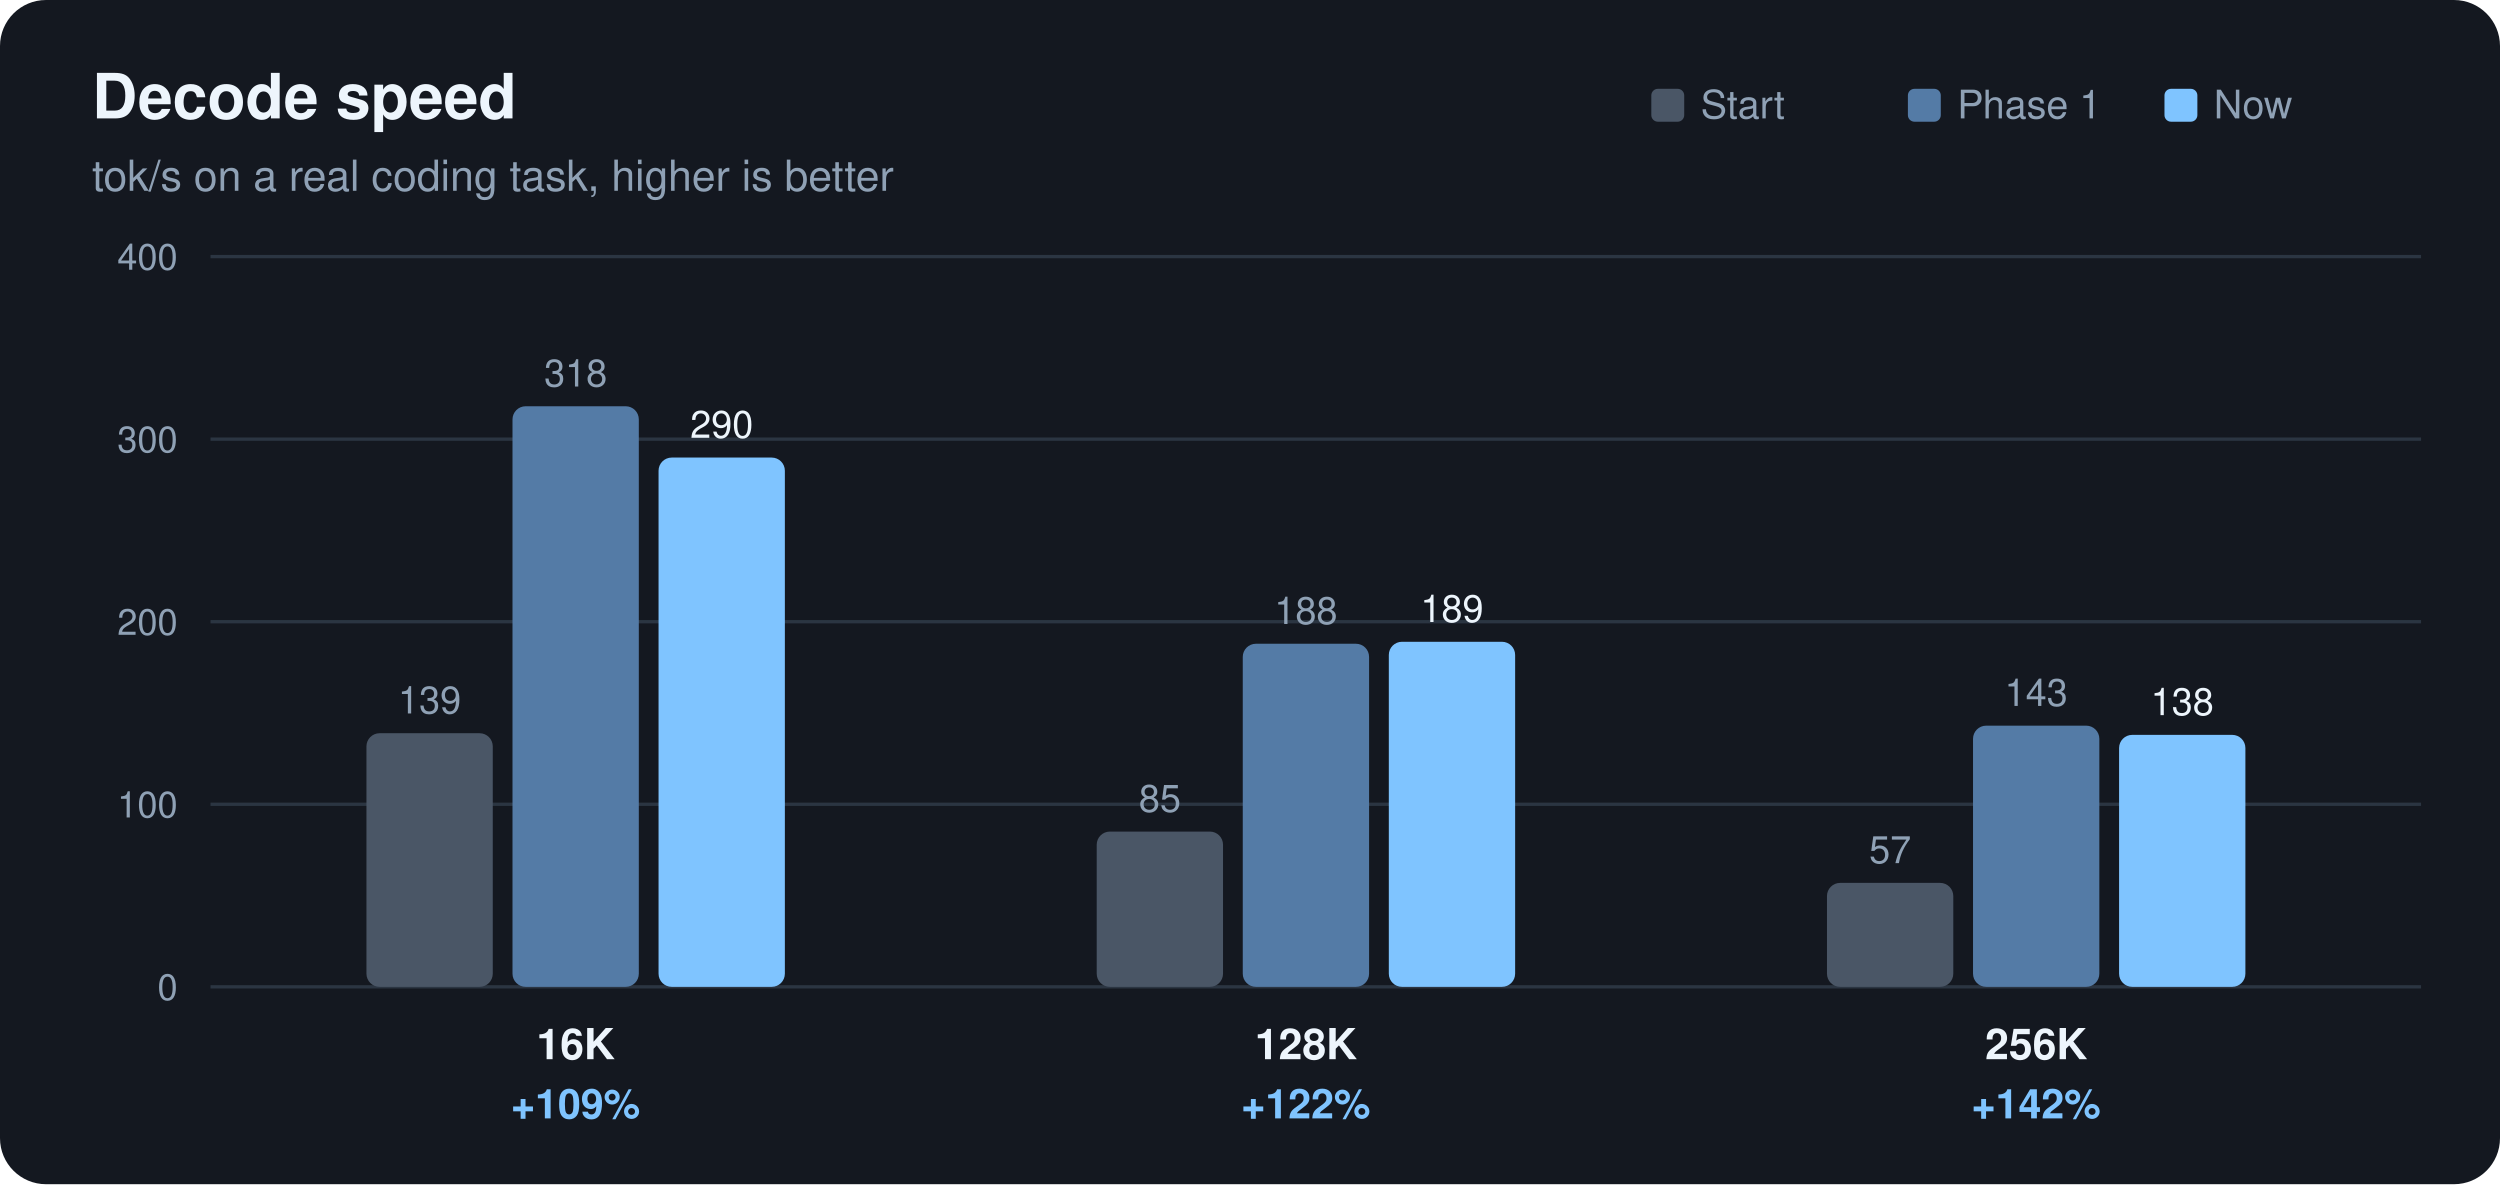
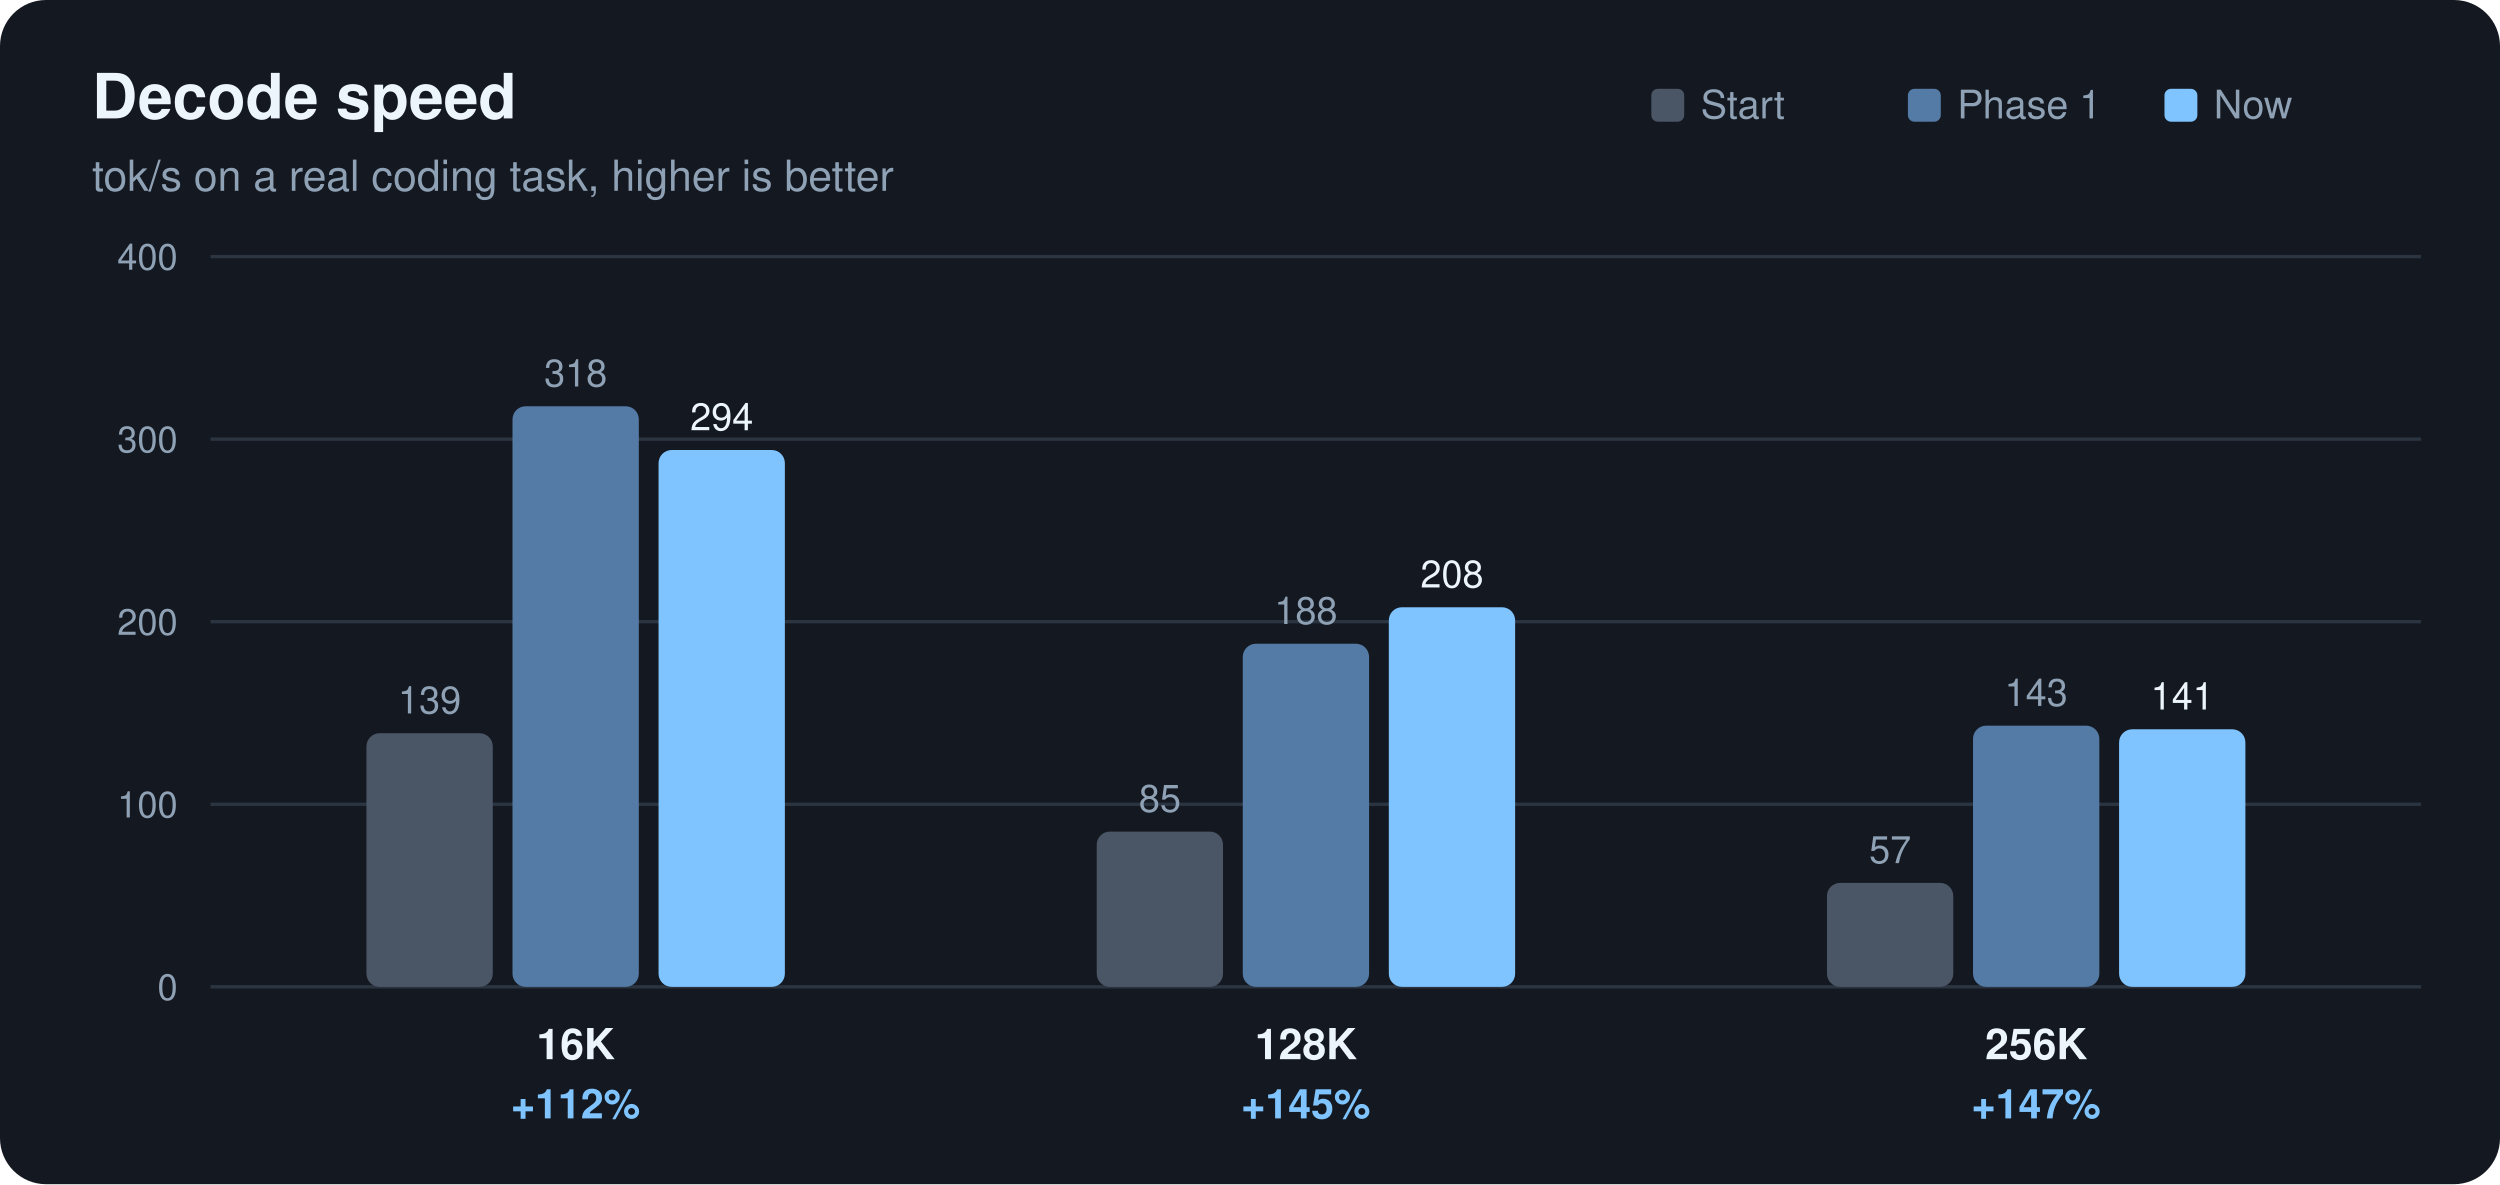
<svg xmlns="http://www.w3.org/2000/svg" viewBox="0 0 760 360" width="760" height="360" font-family="-apple-system,Segoe UI,Helvetica,Arial,sans-serif">
  <rect width="760" height="360" rx="14" fill="#141820" />
  <text x="28" y="36" fill="#edf5fc" font-size="19" font-weight="650">Decode speed</text>
  <text x="28" y="58" fill="#8fa1b5" font-size="13">tok/s on a real coding task, higher is better</text>
  <line x1="64" x2="736" y1="300.0" y2="300.0" stroke="#2b3542" />
  <text x="54" y="304.0" fill="#8fa1b5" font-size="11" text-anchor="end">0</text>
  <line x1="64" x2="736" y1="244.5" y2="244.5" stroke="#2b3542" />
  <text x="54" y="248.5" fill="#8fa1b5" font-size="11" text-anchor="end">100</text>
  <line x1="64" x2="736" y1="189.0" y2="189.0" stroke="#2b3542" />
  <text x="54" y="193.0" fill="#8fa1b5" font-size="11" text-anchor="end">200</text>
  <line x1="64" x2="736" y1="133.5" y2="133.5" stroke="#2b3542" />
  <text x="54" y="137.5" fill="#8fa1b5" font-size="11" text-anchor="end">300</text>
  <line x1="64" x2="736" y1="78.0" y2="78.0" stroke="#2b3542" />
  <text x="54" y="82.0" fill="#8fa1b5" font-size="11" text-anchor="end">400</text>
  <rect x="111.4" y="222.9" width="38.4" height="77.1" rx="4" fill="#4a5666" />
  <text x="130.6" y="216.9" fill="#8fa1b5" font-size="11.5" text-anchor="middle">139</text>
  <rect x="155.8" y="123.5" width="38.4" height="176.5" rx="4" fill="#547ba6" />
  <text x="175.0" y="117.5" fill="#8fa1b5" font-size="11.5" text-anchor="middle">318</text>
-   <rect x="200.2" y="139.1" width="38.4" height="160.9" rx="4" fill="#7fc4ff" />
-   <text x="219.4" y="133.1" fill="#edf5fc" font-size="11.5" text-anchor="middle">290</text>
+   <rect x="200.2" y="136.8" width="38.4" height="163.2" rx="4" fill="#7fc4ff" />
+   <text x="219.4" y="130.8" fill="#edf5fc" font-size="11.5" text-anchor="middle">294</text>
  <text x="175.0" y="322" fill="#edf5fc" font-size="13" font-weight="600" text-anchor="middle">16K</text>
-   <text x="175.0" y="340" fill="#7fc4ff" font-size="12.5" font-weight="650" text-anchor="middle">+109%</text>
+   <text x="175.0" y="340" fill="#7fc4ff" font-size="12.5" font-weight="650" text-anchor="middle">+112%</text>
  <rect x="333.4" y="252.8" width="38.4" height="47.2" rx="4" fill="#4a5666" />
  <text x="352.6" y="246.8" fill="#8fa1b5" font-size="11.5" text-anchor="middle">85</text>
  <rect x="377.8" y="195.7" width="38.4" height="104.3" rx="4" fill="#547ba6" />
  <text x="397.0" y="189.7" fill="#8fa1b5" font-size="11.5" text-anchor="middle">188</text>
-   <rect x="422.2" y="195.1" width="38.4" height="104.9" rx="4" fill="#7fc4ff" />
-   <text x="441.4" y="189.1" fill="#edf5fc" font-size="11.5" text-anchor="middle">189</text>
+   <rect x="422.2" y="184.6" width="38.4" height="115.4" rx="4" fill="#7fc4ff" />
+   <text x="441.4" y="178.6" fill="#edf5fc" font-size="11.5" text-anchor="middle">208</text>
  <text x="397.0" y="322" fill="#edf5fc" font-size="13" font-weight="600" text-anchor="middle">128K</text>
-   <text x="397.0" y="340" fill="#7fc4ff" font-size="12.5" font-weight="650" text-anchor="middle">+122%</text>
+   <text x="397.0" y="340" fill="#7fc4ff" font-size="12.5" font-weight="650" text-anchor="middle">+145%</text>
  <rect x="555.4" y="268.4" width="38.4" height="31.6" rx="4" fill="#4a5666" />
  <text x="574.6" y="262.4" fill="#8fa1b5" font-size="11.5" text-anchor="middle">57</text>
  <rect x="599.8" y="220.6" width="38.4" height="79.4" rx="4" fill="#547ba6" />
  <text x="619.0" y="214.6" fill="#8fa1b5" font-size="11.5" text-anchor="middle">143</text>
-   <rect x="644.2" y="223.4" width="38.4" height="76.6" rx="4" fill="#7fc4ff" />
-   <text x="663.4" y="217.4" fill="#edf5fc" font-size="11.5" text-anchor="middle">138</text>
+   <rect x="644.2" y="221.7" width="38.4" height="78.3" rx="4" fill="#7fc4ff" />
+   <text x="663.4" y="215.7" fill="#edf5fc" font-size="11.5" text-anchor="middle">141</text>
  <text x="619.0" y="322" fill="#edf5fc" font-size="13" font-weight="600" text-anchor="middle">256K</text>
-   <text x="619.0" y="340" fill="#7fc4ff" font-size="12.5" font-weight="650" text-anchor="middle">+142%</text>
+   <text x="619.0" y="340" fill="#7fc4ff" font-size="12.5" font-weight="650" text-anchor="middle">+147%</text>
  <rect x="658" y="27" width="10" height="10" rx="2" fill="#7fc4ff" />
  <text x="673" y="36" fill="#8fa1b5" font-size="12">Now</text>
  <rect x="580" y="27" width="10" height="10" rx="2" fill="#547ba6" />
  <text x="595" y="36" fill="#8fa1b5" font-size="12">Phase 1</text>
  <rect x="502" y="27" width="10" height="10" rx="2" fill="#4a5666" />
  <text x="517" y="36" fill="#8fa1b5" font-size="12">Start</text>
</svg>
